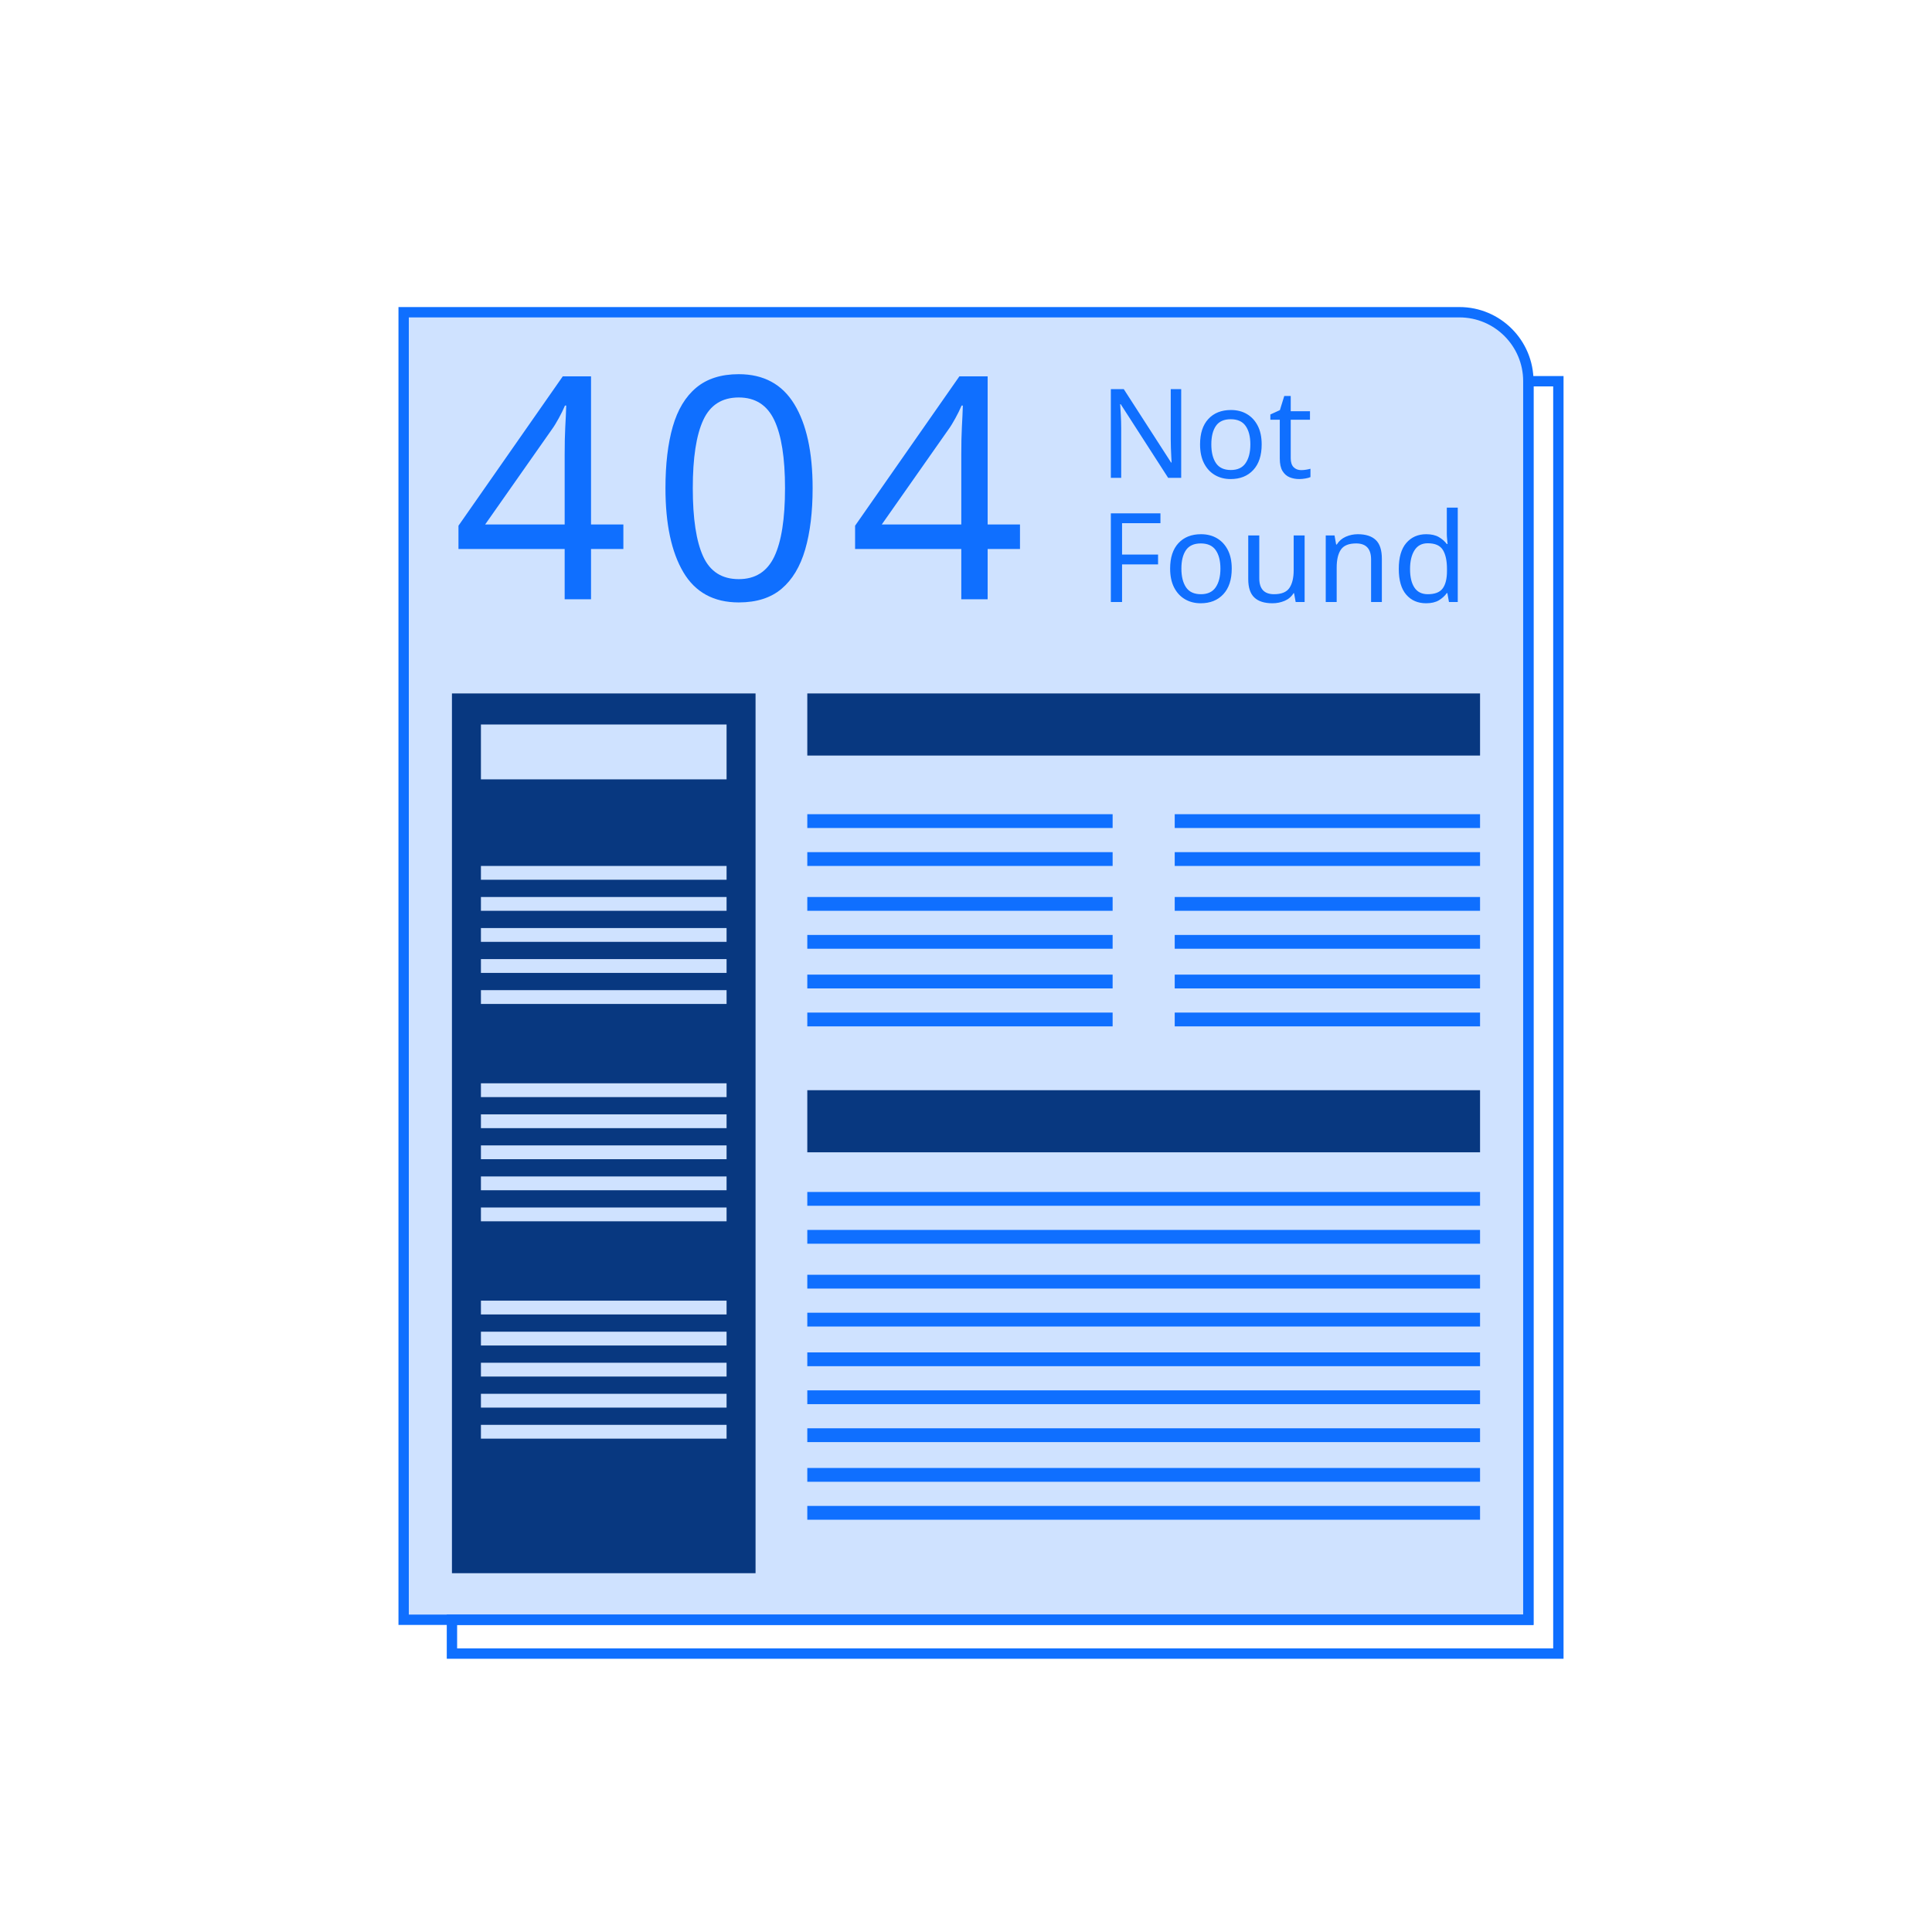
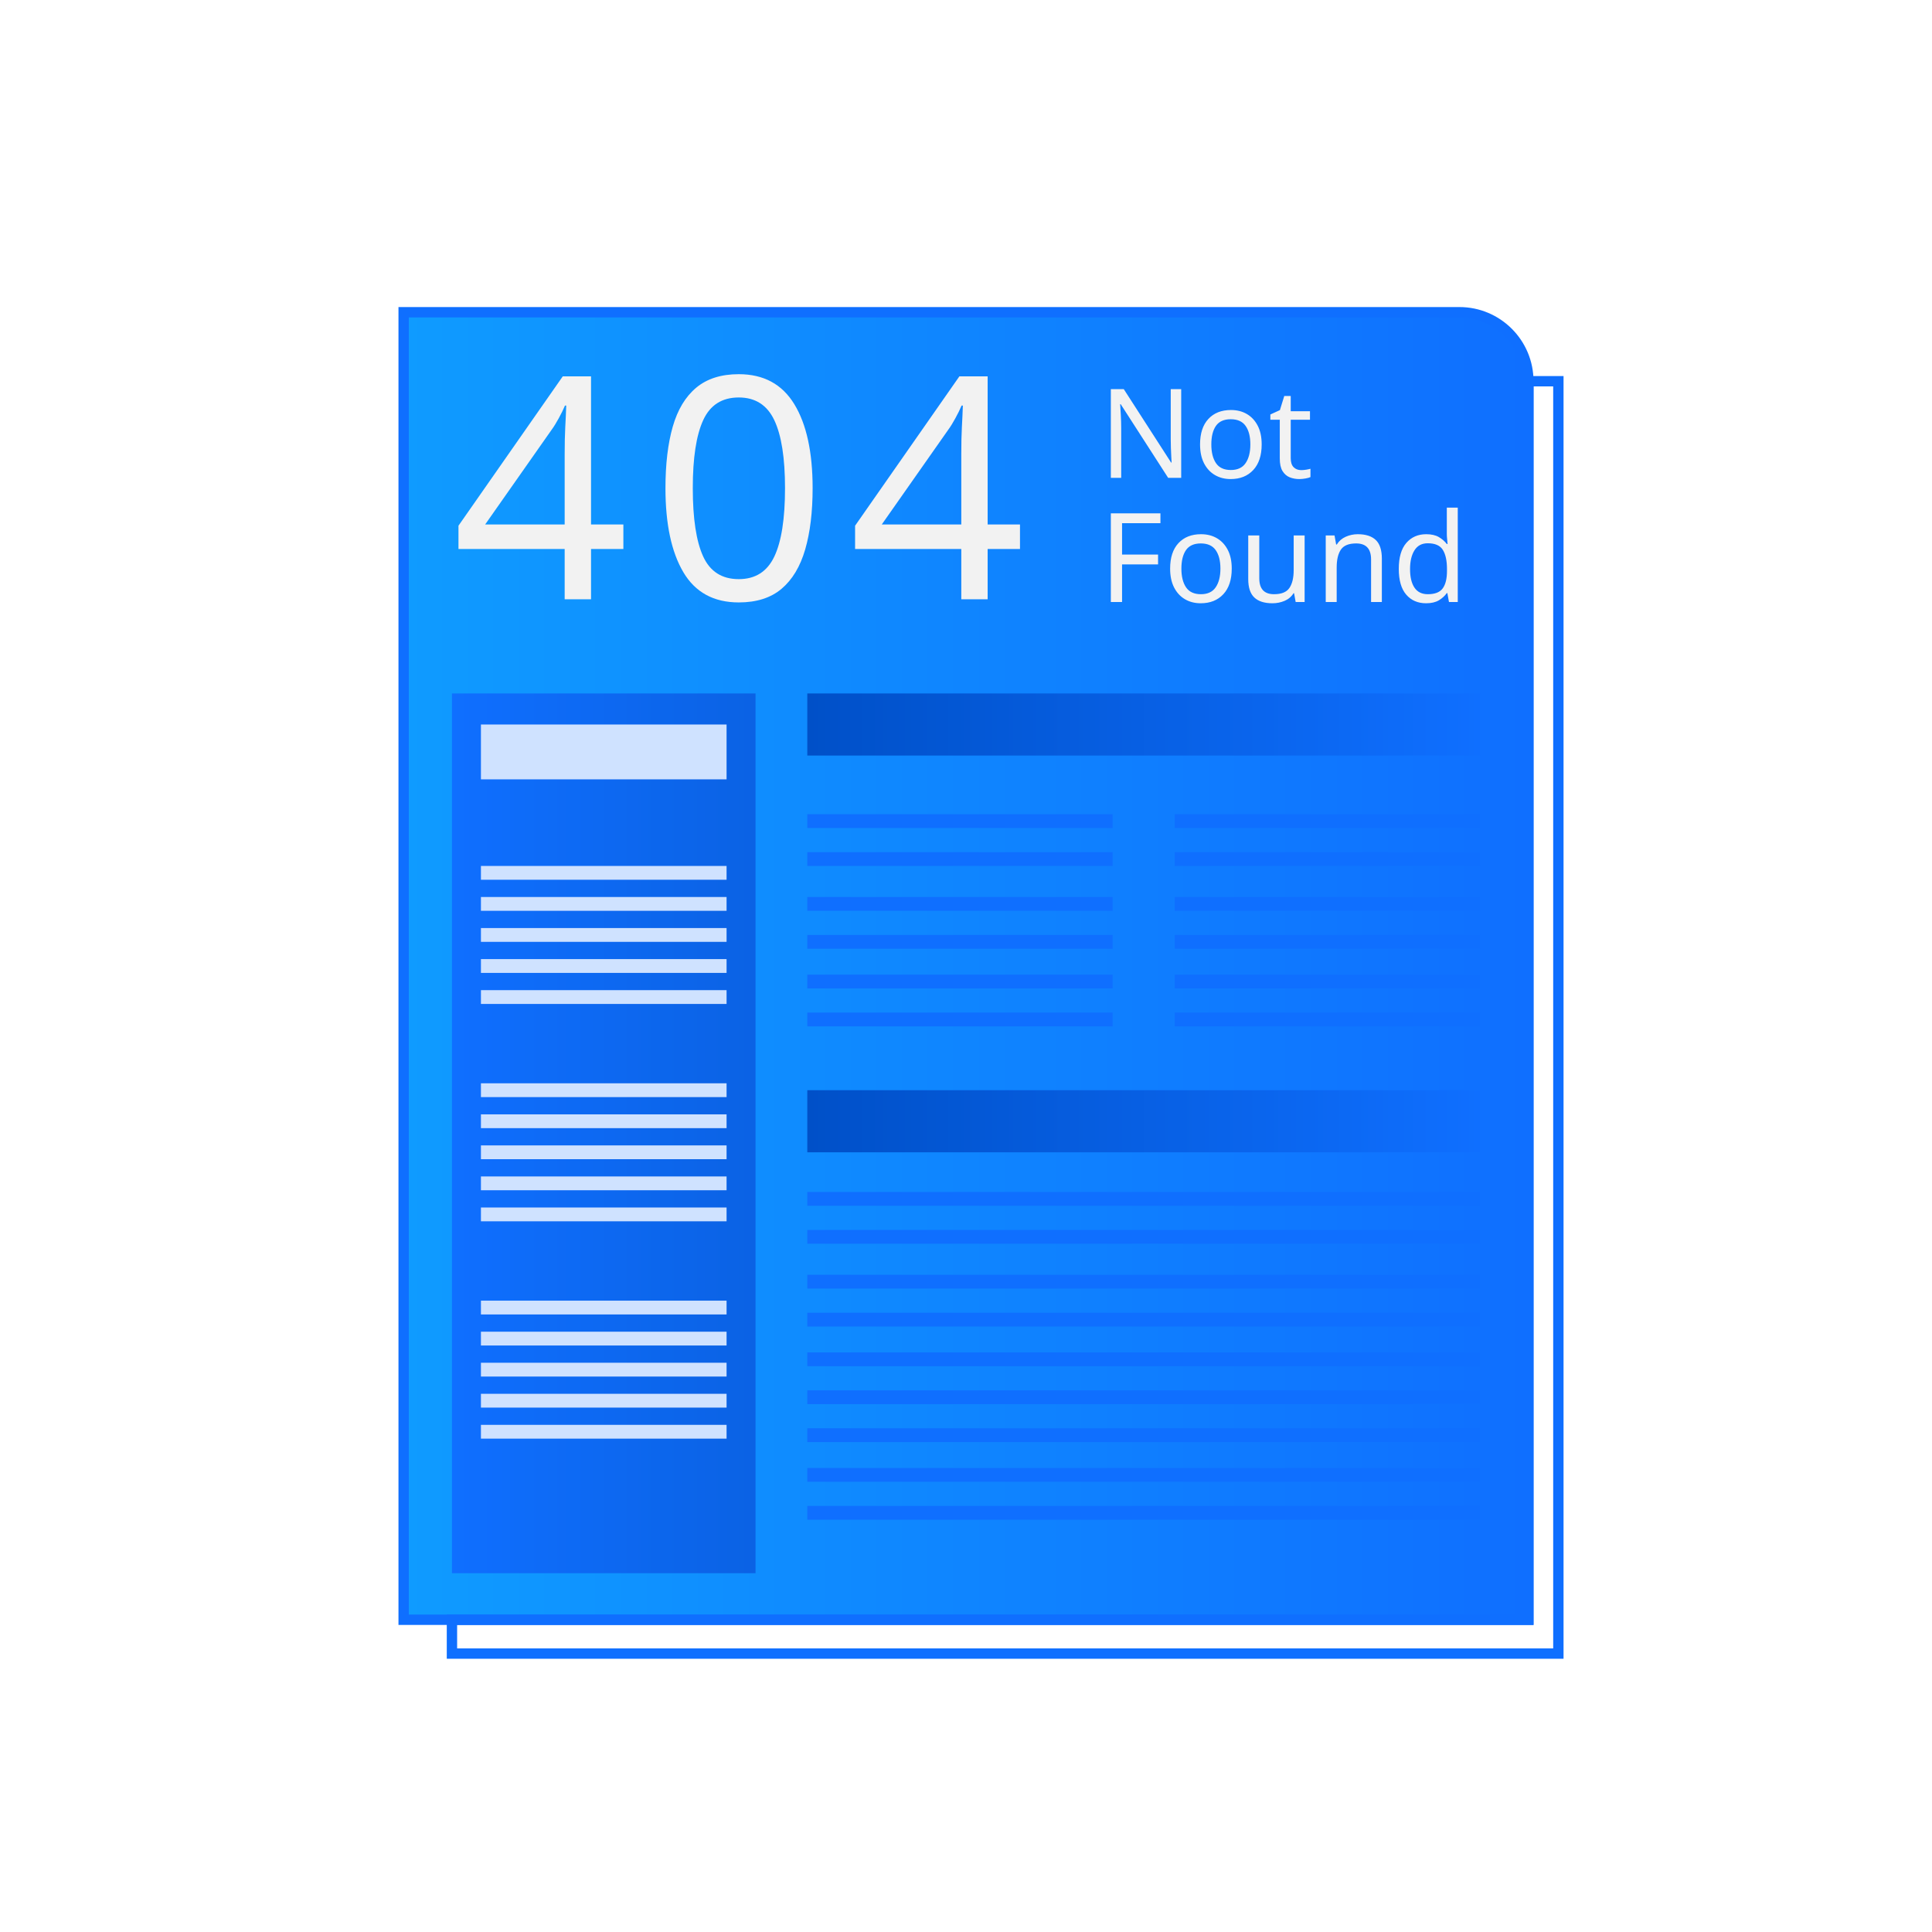
<svg xmlns="http://www.w3.org/2000/svg" version="1.1" id="Layer_1" x="0px" y="0px" viewBox="0 0 560 560" style="enable-background:new 0 0 560 560;" xml:space="preserve">
  <style type="text/css">
- 	.st0{fill:#CFE2FF;stroke:#0F6FFF;stroke-width:3;stroke-miterlimit:10;}
+ 	.st0{fill:url(#SVGID_1_);stroke:#0F6FFF;stroke-width:3;stroke-miterlimit:10;}
	.st1{fill:none;}
- 	.st2{fill:#0F6FFF;}
+ 	.st2{fill:#F2F2F2;}
	.st3{font-family:'Helvetica-Bold';}
	.st4{font-size:90px;}
	.st5{letter-spacing:6;}
- 	.st6{fill:#083880;}
- 	.st7{fill:#CFE2FF;}
- 	.st8{font-size:36px;}
- 	.st9{fill:none;stroke:#0F6FFF;stroke-width:3;stroke-miterlimit:10;}
+ 	.st6{fill:url(#SVGID_2_);}
+ 	.st7{fill:url(#SVGID_3_);}
+ 	.st8{fill:url(#SVGID_4_);}
+ 	.st9{fill:#0F6FFF;}
+ 	.st10{fill:#CFE2FF;}
+ 	.st11{font-size:36px;}
+ 	.st12{fill:none;stroke:#0F6FFF;stroke-width:3;stroke-miterlimit:10;}
</style>
+   <linearGradient id="SVGID_1_" gradientUnits="userSpaceOnUse" x1="117" y1="280" x2="443" y2="280">
+     <stop offset="0" style="stop-color:#0F9BFF" />
+     <stop offset="1" style="stop-color:#0F6FFF" />
+   </linearGradient>
  <path class="st0" d="M443,469.5H117v-379h306c11.1,0,20,9,20,20V469.5z" />
  <rect x="131" y="109" class="st1" width="245" height="79" />
  <text transform="matrix(1 0 0 1 131 173.7095)" class="st2 st3 st4 st5">404</text>
+   <linearGradient id="SVGID_2_" gradientUnits="userSpaceOnUse" x1="131" y1="328.5" x2="219" y2="328.5">
+     <stop offset="0" style="stop-color:#0F6FFF" />
+     <stop offset="1" style="stop-color:#0B62E4" />
+   </linearGradient>
  <rect x="131" y="201" class="st6" width="88" height="255" />
-   <rect x="234" y="201" class="st6" width="195" height="18" />
-   <rect x="234" y="316" class="st6" width="195" height="18" />
-   <rect x="234" y="345.5" class="st2" width="195" height="4" />
-   <rect x="234" y="356.5" class="st2" width="195" height="4" />
-   <rect x="234" y="369.5" class="st2" width="195" height="4" />
-   <rect x="234" y="380.5" class="st2" width="195" height="4" />
-   <rect x="234" y="392" class="st2" width="195" height="4" />
-   <rect x="234" y="403" class="st2" width="195" height="4" />
-   <rect x="234" y="414" class="st2" width="195" height="4" />
-   <rect x="234" y="425.5" class="st2" width="195" height="4" />
-   <rect x="234" y="436.5" class="st2" width="195" height="4" />
+   <linearGradient id="SVGID_3_" gradientUnits="userSpaceOnUse" x1="234" y1="210" x2="429" y2="210">
+     <stop offset="0" style="stop-color:#0050C8" />
+     <stop offset="1" style="stop-color:#0F6FFF" />
+   </linearGradient>
+   <rect x="234" y="201" class="st7" width="195" height="18" />
+   <linearGradient id="SVGID_4_" gradientUnits="userSpaceOnUse" x1="234" y1="325" x2="429" y2="325">
+     <stop offset="0" style="stop-color:#0050C8" />
+     <stop offset="1" style="stop-color:#0F6FFF" />
+   </linearGradient>
+   <rect x="234" y="316" class="st8" width="195" height="18" />
+   <rect x="234" y="345.5" class="st9" width="195" height="4" />
+   <rect x="234" y="356.5" class="st9" width="195" height="4" />
+   <rect x="234" y="369.5" class="st9" width="195" height="4" />
+   <rect x="234" y="380.5" class="st9" width="195" height="4" />
+   <rect x="234" y="392" class="st9" width="195" height="4" />
+   <rect x="234" y="403" class="st9" width="195" height="4" />
+   <rect x="234" y="414" class="st9" width="195" height="4" />
+   <rect x="234" y="425.5" class="st9" width="195" height="4" />
+   <rect x="234" y="436.5" class="st9" width="195" height="4" />
  <g>
-     <rect x="340.5" y="236" class="st2" width="88.5" height="4" />
-     <rect x="234" y="236" class="st2" width="88.5" height="4" />
-     <rect x="340.5" y="247" class="st2" width="88.5" height="4" />
-     <rect x="234" y="247" class="st2" width="88.5" height="4" />
-     <rect x="234" y="260" class="st2" width="88.5" height="4" />
-     <rect x="340.5" y="260" class="st2" width="88.5" height="4" />
-     <rect x="234" y="271" class="st2" width="88.5" height="4" />
-     <rect x="340.5" y="271" class="st2" width="88.5" height="4" />
-     <rect x="234" y="282.5" class="st2" width="88.5" height="4" />
-     <rect x="340.5" y="282.5" class="st2" width="88.5" height="4" />
-     <rect x="340.5" y="293.5" class="st2" width="88.5" height="4" />
-     <rect x="234" y="293.5" class="st2" width="88.5" height="4" />
+     <rect x="340.5" y="236" class="st9" width="88.5" height="4" />
+     <rect x="234" y="236" class="st9" width="88.5" height="4" />
+     <rect x="340.5" y="247" class="st9" width="88.5" height="4" />
+     <rect x="234" y="247" class="st9" width="88.5" height="4" />
+     <rect x="234" y="260" class="st9" width="88.5" height="4" />
+     <rect x="340.5" y="260" class="st9" width="88.5" height="4" />
+     <rect x="234" y="271" class="st9" width="88.5" height="4" />
+     <rect x="340.5" y="271" class="st9" width="88.5" height="4" />
+     <rect x="234" y="282.5" class="st9" width="88.5" height="4" />
+     <rect x="340.5" y="282.5" class="st9" width="88.5" height="4" />
+     <rect x="340.5" y="293.5" class="st9" width="88.5" height="4" />
+     <rect x="234" y="293.5" class="st9" width="88.5" height="4" />
  </g>
-   <rect x="139.4" y="210" class="st7" width="71.2" height="15.9" />
-   <rect x="139.4" y="251" class="st7" width="71.2" height="4" />
+   <rect x="139.4" y="210" class="st10" width="71.2" height="15.9" />
+   <rect x="139.4" y="251" class="st10" width="71.2" height="4" />
  <text transform="matrix(1 0 0 1 318.4993 138.5)">
-     <tspan x="0" y="0" class="st2 st3 st8">Not</tspan>
-     <tspan x="0" y="36" class="st2 st3 st8">Found</tspan>
+     <tspan x="0" y="0" class="st2 st3 st11">Not</tspan>
+     <tspan x="0" y="36" class="st2 st3 st11">Found</tspan>
  </text>
-   <rect x="139.4" y="260" class="st7" width="71.2" height="4" />
-   <rect x="139.4" y="269" class="st7" width="71.2" height="4" />
-   <rect x="139.4" y="278" class="st7" width="71.2" height="4" />
-   <rect x="139.4" y="287" class="st7" width="71.2" height="4" />
-   <rect x="139.4" y="314" class="st7" width="71.2" height="4" />
-   <rect x="139.4" y="323" class="st7" width="71.2" height="4" />
-   <rect x="139.4" y="332" class="st7" width="71.2" height="4" />
-   <rect x="139.4" y="341" class="st7" width="71.2" height="4" />
-   <rect x="139.4" y="350" class="st7" width="71.2" height="4" />
-   <rect x="139.4" y="377" class="st7" width="71.2" height="4" />
-   <rect x="139.4" y="386" class="st7" width="71.2" height="4" />
-   <rect x="139.4" y="395" class="st7" width="71.2" height="4" />
-   <rect x="139.4" y="404" class="st7" width="71.2" height="4" />
-   <rect x="139.4" y="413" class="st7" width="71.2" height="4" />
-   <polygon class="st9" points="443,110.5 451.7,110.5 451.7,479.3 131,479.3 131,469.5 443,469.5 " />
+   <rect x="139.4" y="260" class="st10" width="71.2" height="4" />
+   <rect x="139.4" y="269" class="st10" width="71.2" height="4" />
+   <rect x="139.4" y="278" class="st10" width="71.2" height="4" />
+   <rect x="139.4" y="287" class="st10" width="71.2" height="4" />
+   <rect x="139.4" y="314" class="st10" width="71.2" height="4" />
+   <rect x="139.4" y="323" class="st10" width="71.2" height="4" />
+   <rect x="139.4" y="332" class="st10" width="71.2" height="4" />
+   <rect x="139.4" y="341" class="st10" width="71.2" height="4" />
+   <rect x="139.4" y="350" class="st10" width="71.2" height="4" />
+   <rect x="139.4" y="377" class="st10" width="71.2" height="4" />
+   <rect x="139.4" y="386" class="st10" width="71.2" height="4" />
+   <rect x="139.4" y="395" class="st10" width="71.2" height="4" />
+   <rect x="139.4" y="404" class="st10" width="71.2" height="4" />
+   <rect x="139.4" y="413" class="st10" width="71.2" height="4" />
+   <polygon class="st12" points="443,110.5 451.7,110.5 451.7,479.3 131,479.3 131,469.5 443,469.5 " />
</svg>
